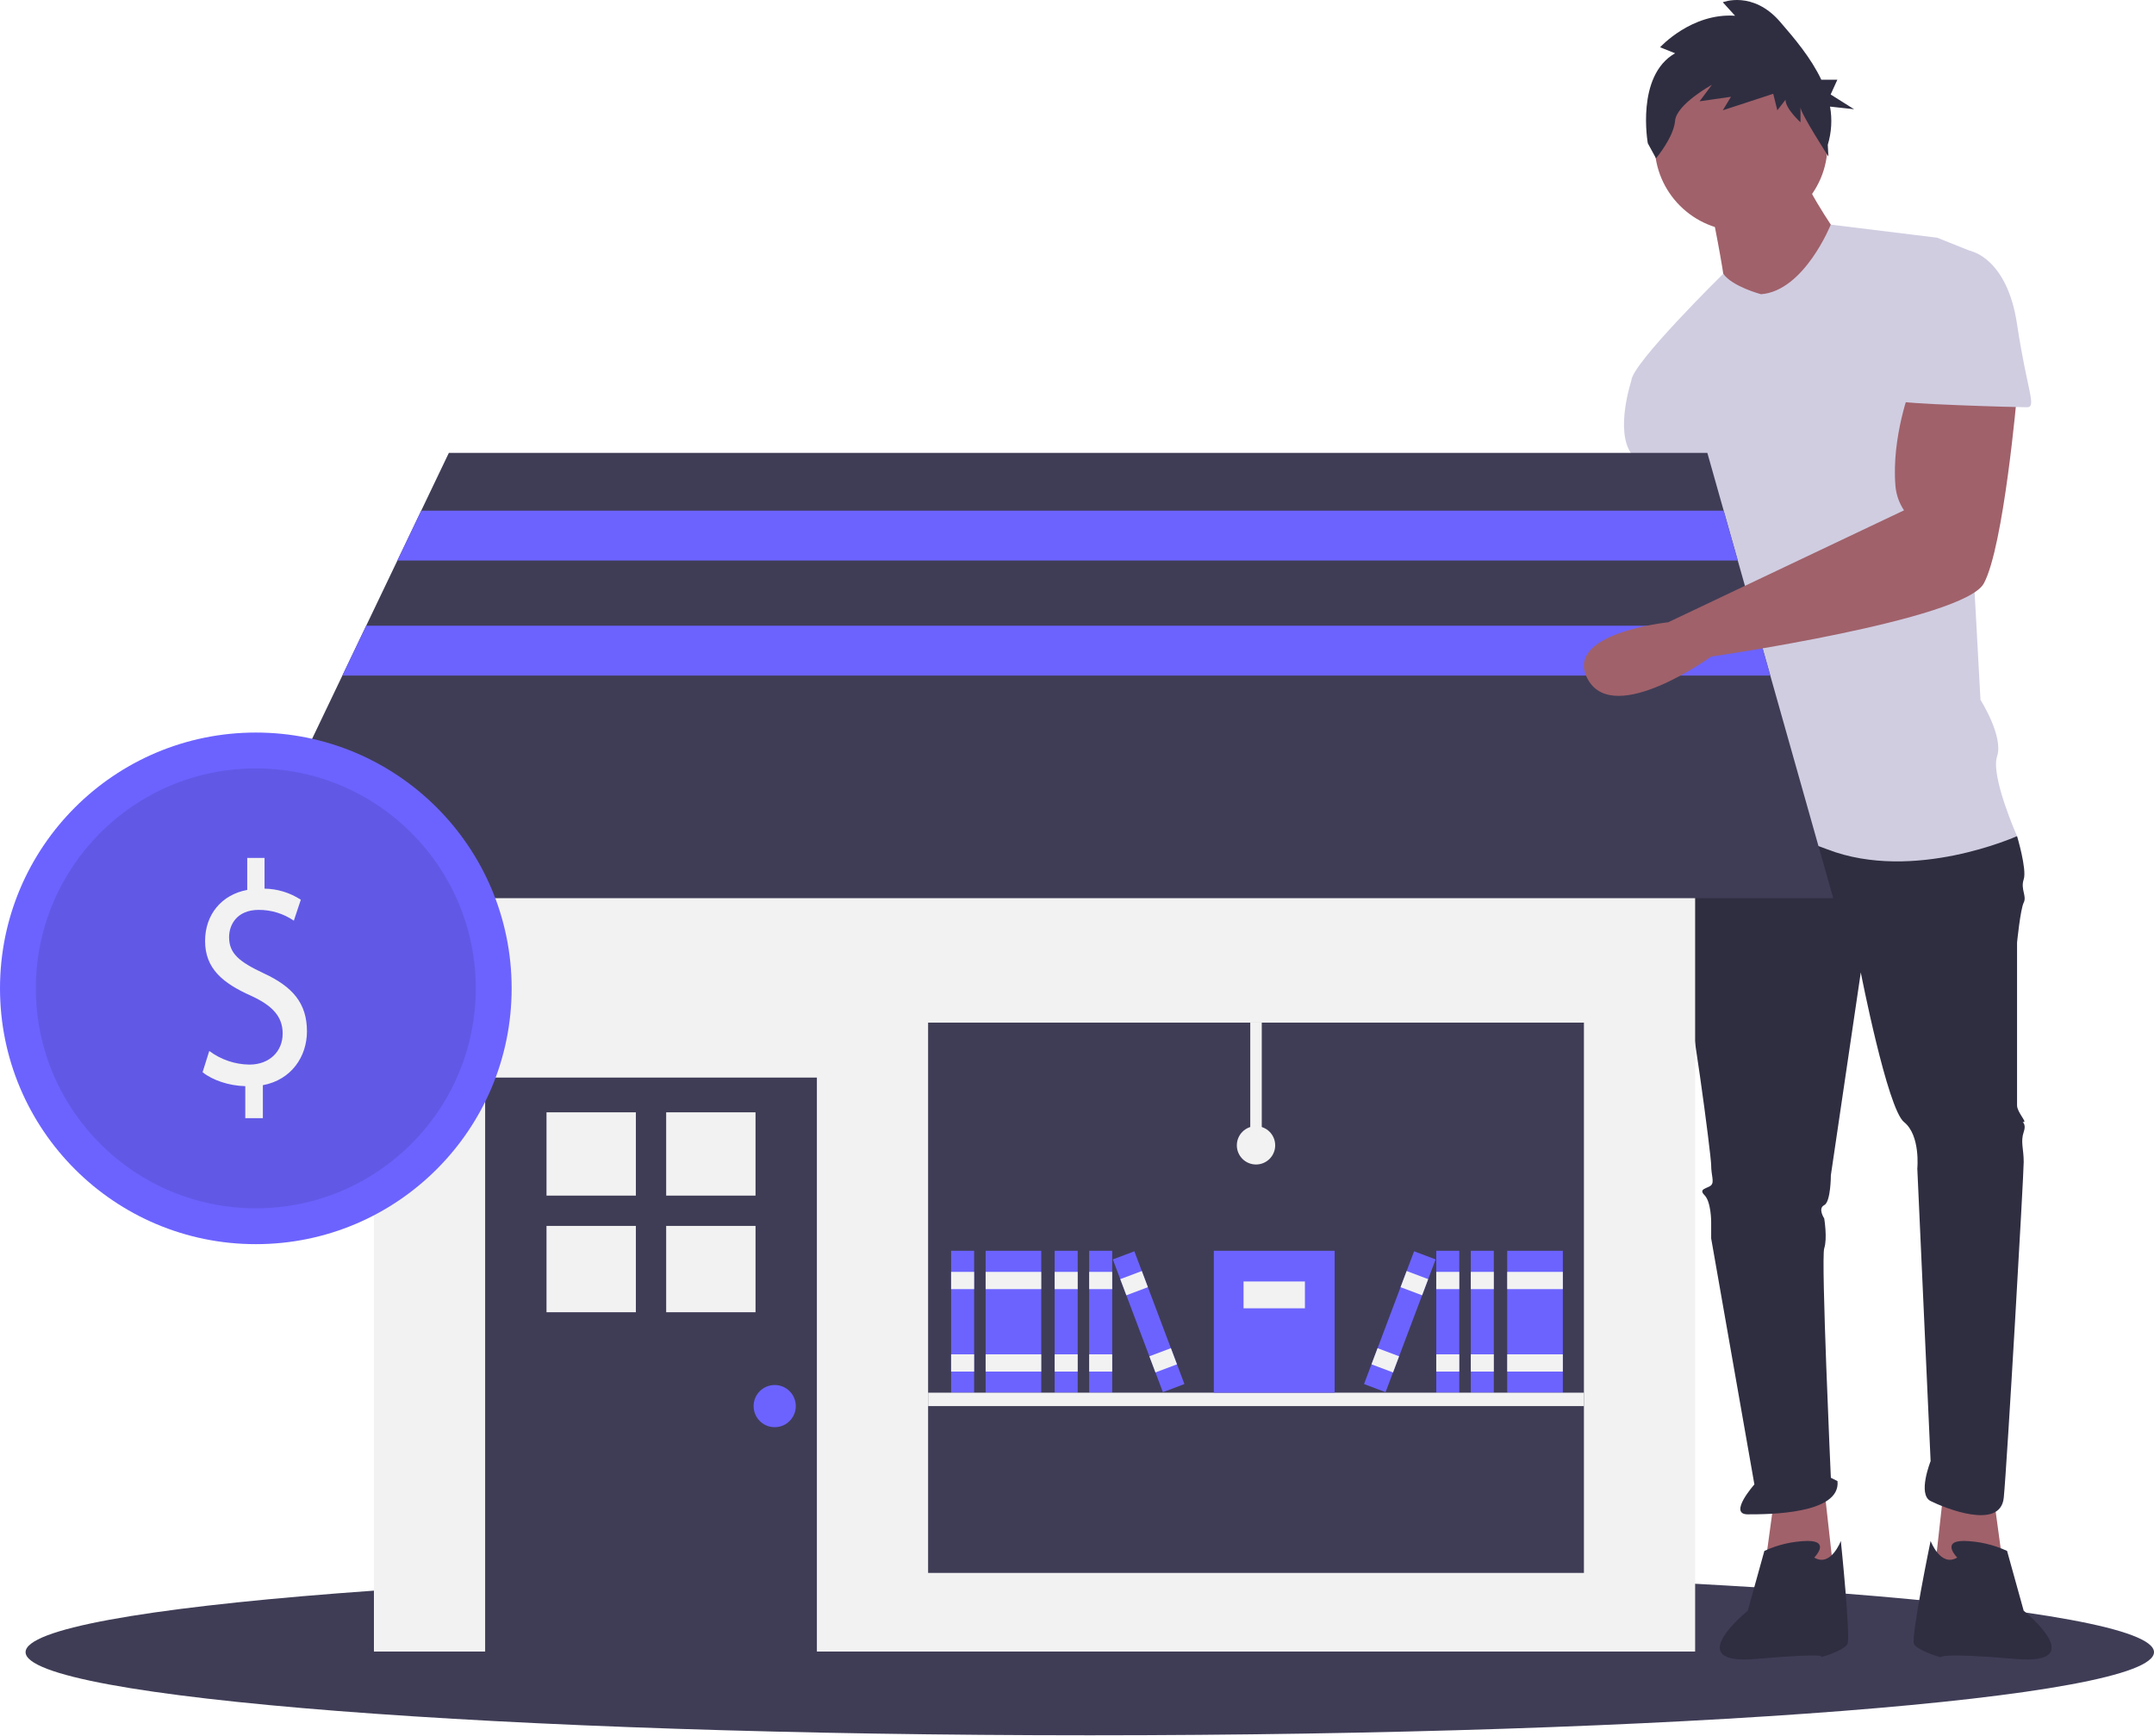
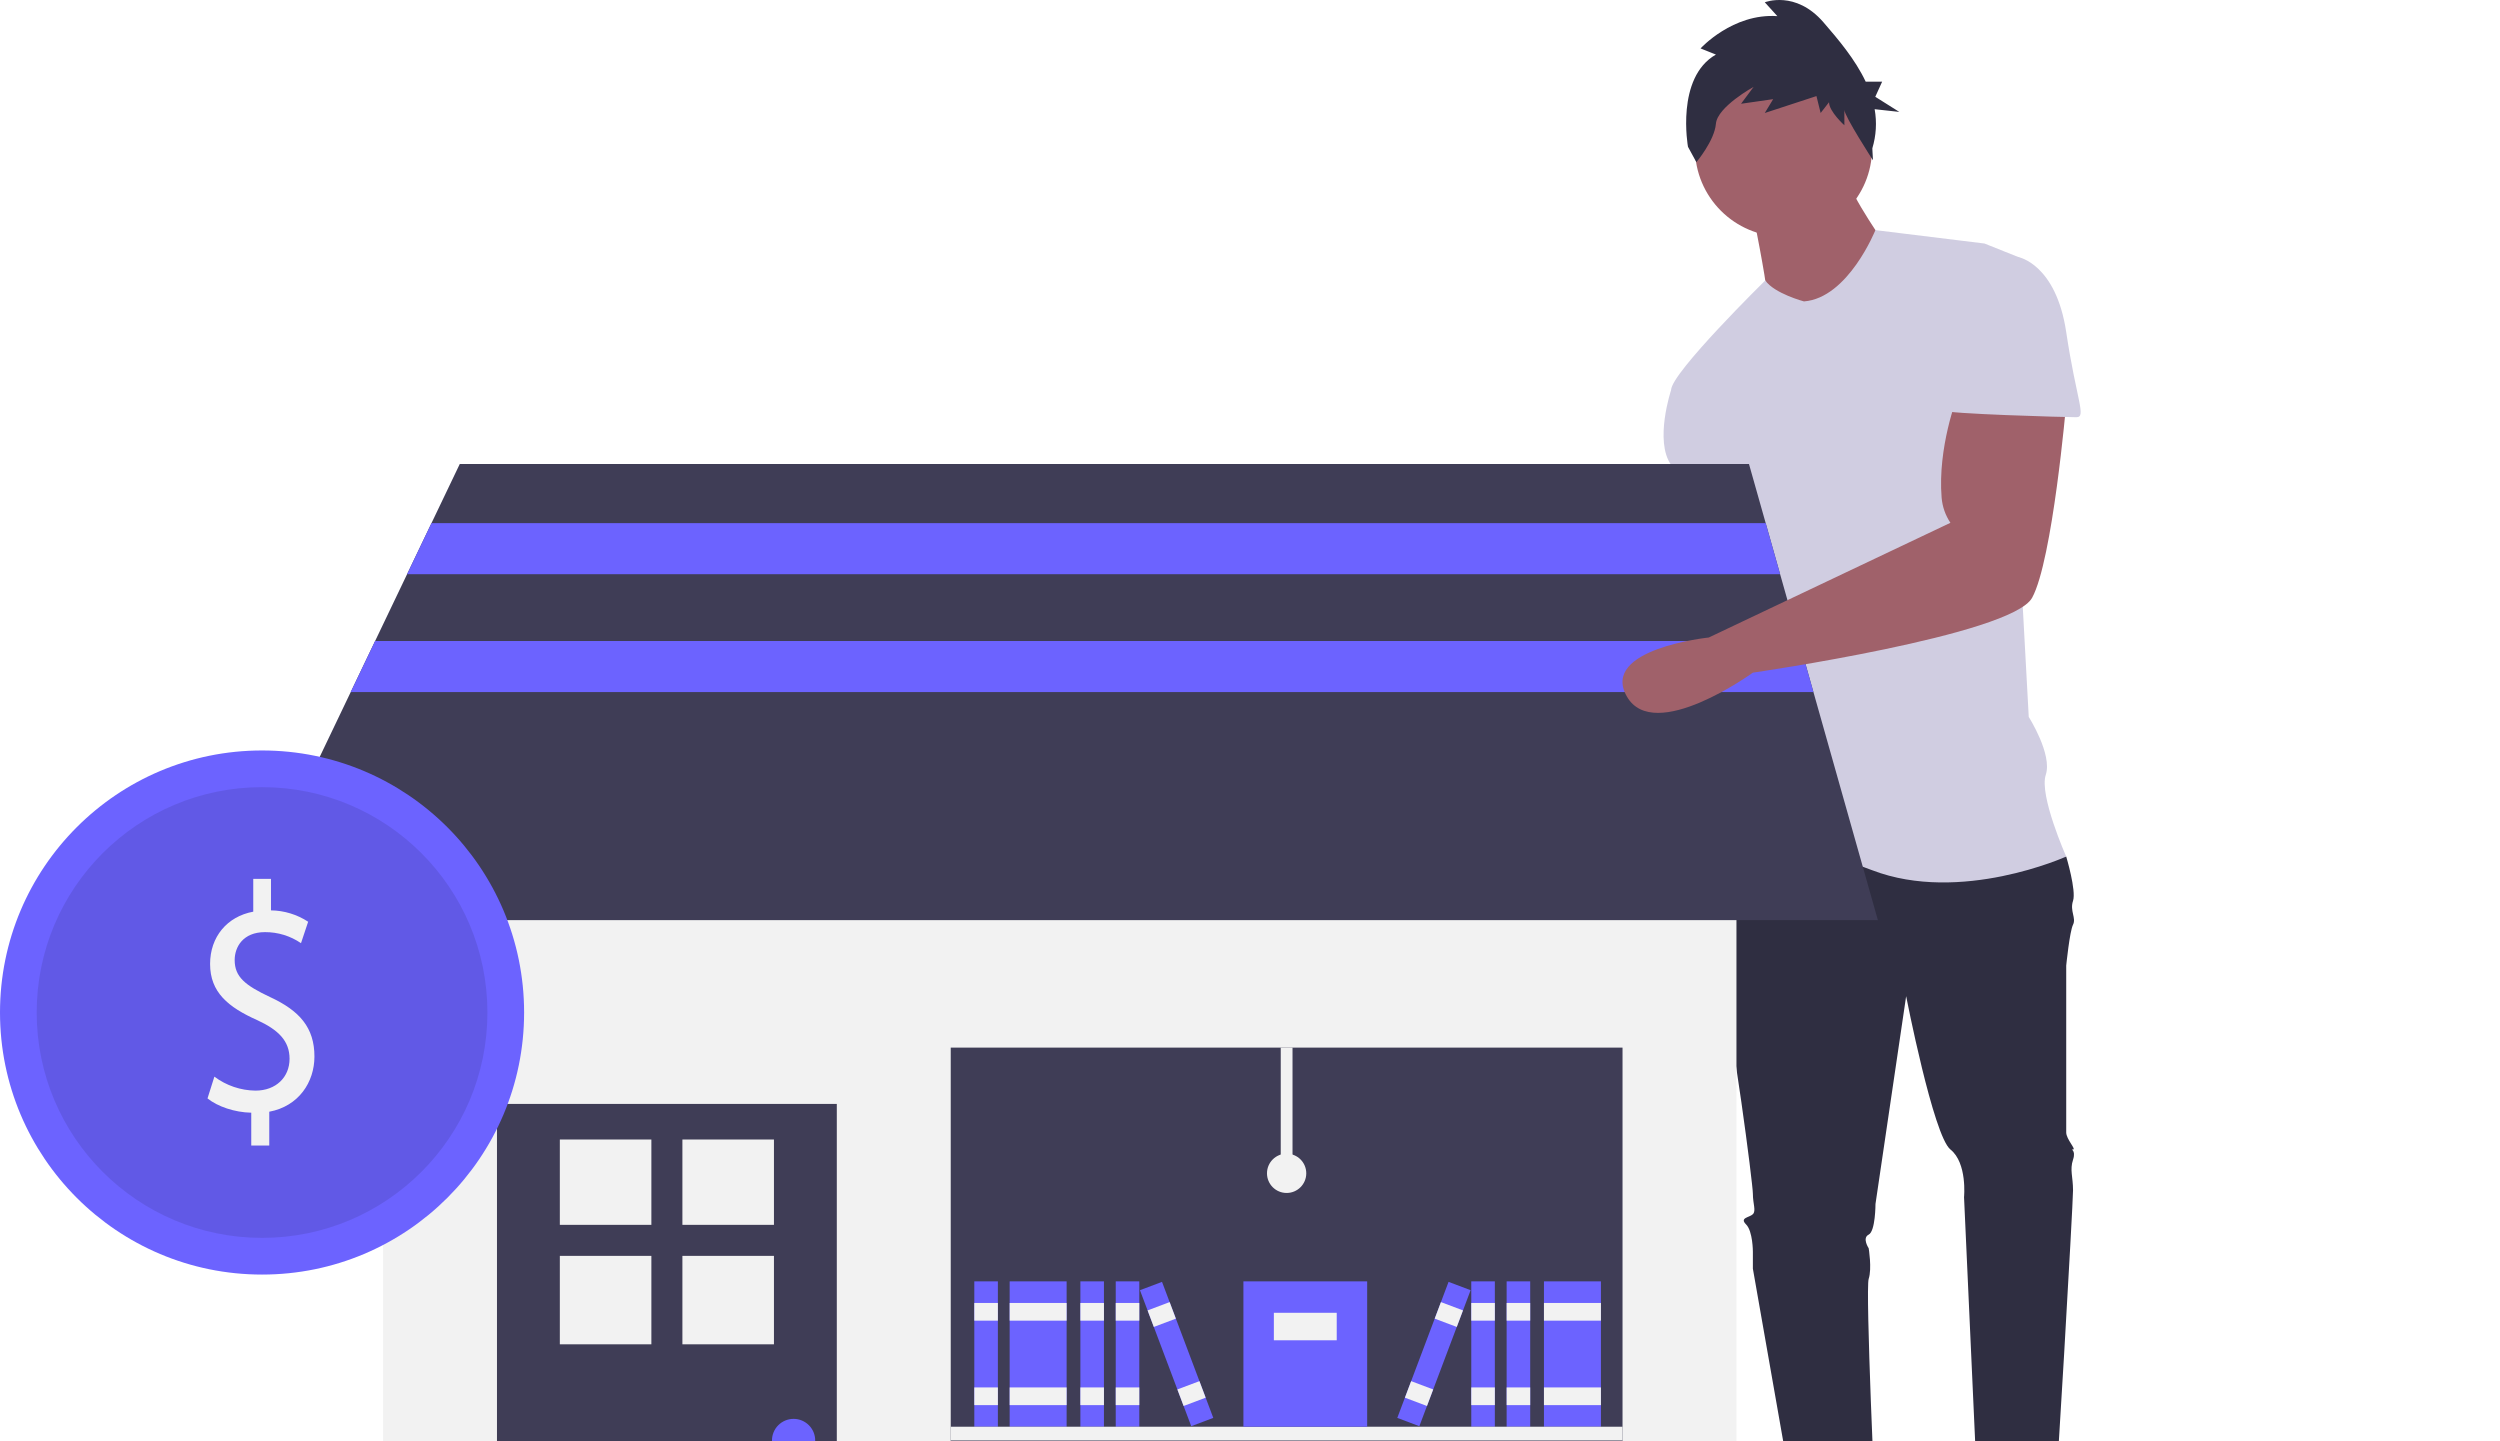
- <svg xmlns="http://www.w3.org/2000/svg" id="b582dbfc-ed60-4217-aa06-1e10ec960023" data-name="Layer 1" width="842" height="678.376" viewBox="0 0 842 678.376">
+ <svg xmlns="http://www.w3.org/2000/svg" id="b582dbfc-ed60-4217-aa06-1e10ec960023" data-name="Layer 1" width="954" height="549.86" viewBox="0 0 954 549.86">
  <ellipse cx="426" cy="645.876" rx="416" ry="32.5" fill="#3f3d56" />
  <polygon points="779.369 585.5 783.268 614.093 755.975 616.692 759.874 581.601 779.369 585.5" fill="#a0616a" />
  <path d="M829.702,303.812s2.599,35.091,2.599,36.391S814.106,431.18,814.106,431.18s-25.993,49.387,0,48.088,18.195-46.788,18.195-46.788l27.293-75.381-11.697-53.286Z" transform="translate(-179 -110.8118)" fill="#a0616a" />
  <polygon points="693.591 585.5 689.692 614.093 716.985 616.692 713.086 581.601 693.591 585.5" fill="#a0616a" />
  <path d="M842.698,428.581l-6.498,9.098s-3.899,38.99,0,51.987,11.697,72.781,11.697,76.68,1.3,6.498,0,7.798-5.199,1.3-2.599,3.899,2.599,10.397,2.599,10.397V594.938l16.896,96.175s-10.397,11.697-2.599,11.697,36.391,0,35.091-12.997l-2.599-1.3s-3.899-85.778-2.599-89.677,0-11.697,0-11.697-2.599-3.899,0-5.199,2.599-11.697,2.599-11.697l11.697-79.28s10.397,53.286,16.896,58.485,5.199,18.195,5.199,18.195l5.199,114.371s-5.199,12.997,0,15.596,27.293,11.697,28.593-1.3,7.798-126.068,7.798-131.266-1.3-7.798,0-11.697-1.3-3.899,0-3.899-2.599-3.899-2.599-6.498V479.268s1.3-12.997,2.599-15.596-1.3-5.199,0-9.098-2.599-16.896-2.599-16.896l-58.485-15.596Z" transform="translate(-179 -110.8118)" fill="#2f2e41" />
  <path d="M888.187,719.706s6.498-6.498-2.599-6.498a42.303,42.303,0,0,0-16.896,3.899l-6.498,23.394S835.55,761.945,865.442,759.346s25.344-.65,25.344-.65,9.098-2.599,10.397-5.199-2.599-40.29-2.599-40.29S894.685,723.605,888.187,719.706Z" transform="translate(-179 -110.8118)" fill="#2f2e41" />
  <path d="M944.072,719.706s-6.498-6.498,2.599-6.498a42.303,42.303,0,0,1,16.896,3.899l6.498,23.394s26.643,21.445-3.249,18.845-29.243-.65-29.243-.65-9.098-2.599-10.397-5.199,6.498-40.29,6.498-40.29S937.574,723.605,944.072,719.706Z" transform="translate(-179 -110.8118)" fill="#2f2e41" />
  <circle cx="680.594" cy="56.536" r="33.791" fill="#a0616a" />
  <path d="M847.897,192.041s5.199,25.993,5.199,29.892,22.094,15.596,22.094,15.596l24.694-31.192s-15.596-22.094-15.596-27.293Z" transform="translate(-179 -110.8118)" fill="#a0616a" />
  <path d="M867.392,225.832s-11.328-3.015-14.761-8.006c0,0-35.926,35.299-35.926,41.797l28.593,50.687s0,18.195,2.599,19.495,0,0,0,5.199-7.798,38.99-5.199,44.189,5.199,1.3,2.599,9.098-9.098,49.387-9.098,49.387,23.394-7.798,57.185,5.199,74.081-5.199,74.081-5.199-10.397-23.394-7.798-31.192-6.498-22.094-6.498-22.094l-6.498-119.569s9.098-53.286,2.599-55.886L936.274,203.738l-41.621-5.115S884.288,224.533,867.392,225.832Z" transform="translate(-179 -110.8118)" fill="#d0cde1" />
  <path d="M829.702,250.526l-12.997,9.098s-6.498,19.495,0,28.593,9.098,22.094,9.098,22.094l25.993-2.599Z" transform="translate(-179 -110.8118)" fill="#d0cde1" />
  <path d="M833.794,131.636l-5.862-2.347s12.256-13.493,29.308-12.32l-4.796-5.28s11.723-4.693,22.38,7.626c5.602,6.476,12.084,14.089,16.125,22.664h6.277l-2.62,5.769,9.17,5.769-9.412-1.036a31.921,31.921,0,0,1-.89,14.94l.252,4.56s-10.91-16.879-10.91-19.226v5.867s-5.862-5.28-5.862-8.8l-3.197,4.107-1.599-6.453-19.716,6.453,3.197-5.28-12.256,1.76,4.796-6.453s-13.854,7.627-14.387,14.08c-.533,6.453-7.46,14.666-7.46,14.666l-3.197-5.867S818.341,140.435,833.794,131.636Z" transform="translate(-179 -110.8118)" fill="#2f2e41" />
  <rect x="146.169" y="282.832" width="516.463" height="362.798" fill="#f2f2f2" />
  <rect x="189.645" y="421.256" width="129.678" height="226.374" fill="#3f3d56" />
  <rect x="213.632" y="434.837" width="34.932" height="32.563" fill="#f2f2f2" />
  <rect x="260.405" y="434.837" width="34.932" height="32.563" fill="#f2f2f2" />
  <rect x="213.632" y="479.241" width="34.932" height="33.748" fill="#f2f2f2" />
  <rect x="260.405" y="479.241" width="34.932" height="33.748" fill="#f2f2f2" />
  <circle cx="302.832" cy="549.684" r="8.245" fill="#6c63ff" />
  <rect x="362.799" y="399.767" width="256.357" height="215.13" fill="#3f3d56" />
  <polygon points="716.602 351.134 92.199 351.134 133.831 264.092 143.148 244.603 155.337 219.117 164.654 199.628 175.455 177.051 667.407 177.051 673.786 199.628 679.295 219.117 686.499 244.603 692.008 264.092 716.602 351.134" fill="#3f3d56" />
  <rect x="371.794" y="488.967" width="8.995" height="55.469" fill="#6c63ff" />
  <rect x="371.794" y="497.213" width="8.995" height="6.746" fill="#f2f2f2" />
  <rect x="371.794" y="529.445" width="8.995" height="6.746" fill="#f2f2f2" />
  <rect x="385.286" y="488.967" width="21.738" height="55.469" fill="#6c63ff" />
  <rect x="385.286" y="497.213" width="21.738" height="6.746" fill="#f2f2f2" />
  <rect x="385.286" y="529.445" width="21.738" height="6.746" fill="#f2f2f2" />
  <rect x="412.271" y="488.967" width="8.995" height="55.469" fill="#6c63ff" />
  <rect x="412.271" y="497.213" width="8.995" height="6.746" fill="#f2f2f2" />
  <rect x="412.271" y="529.445" width="8.995" height="6.746" fill="#f2f2f2" />
  <rect x="425.764" y="488.967" width="8.995" height="55.469" fill="#6c63ff" />
  <rect x="425.764" y="497.213" width="8.995" height="6.746" fill="#f2f2f2" />
  <rect x="425.764" y="529.445" width="8.995" height="6.746" fill="#f2f2f2" />
  <rect x="623.503" y="599.779" width="8.995" height="55.469" transform="translate(-359.9765 151.0324) rotate(-20.65411)" fill="#6c63ff" />
  <rect x="617.819" y="609.06" width="8.995" height="6.746" transform="translate(-355.0227 148.058) rotate(-20.65411)" fill="#f2f2f2" />
  <rect x="629.188" y="639.221" width="8.995" height="6.746" transform="translate(-364.9303 154.0067) rotate(-20.65411)" fill="#f2f2f2" />
  <rect x="589.173" y="488.967" width="21.738" height="55.469" fill="#6c63ff" />
  <rect x="589.173" y="497.213" width="21.738" height="6.746" fill="#f2f2f2" />
  <rect x="589.173" y="529.445" width="21.738" height="6.746" fill="#f2f2f2" />
  <rect x="574.931" y="488.967" width="8.995" height="55.469" fill="#6c63ff" />
  <rect x="574.931" y="497.213" width="8.995" height="6.746" fill="#f2f2f2" />
  <rect x="574.931" y="529.445" width="8.995" height="6.746" fill="#f2f2f2" />
  <rect x="561.438" y="488.967" width="8.995" height="55.469" fill="#6c63ff" />
  <rect x="561.438" y="497.213" width="8.995" height="6.746" fill="#f2f2f2" />
  <rect x="561.438" y="529.445" width="8.995" height="6.746" fill="#f2f2f2" />
  <rect x="698.462" y="623.016" width="55.469" height="8.995" transform="translate(-296.1332 974.883) rotate(-69.34589)" fill="#6c63ff" />
  <rect x="728.508" y="607.936" width="6.746" height="8.995" transform="translate(-278.3428 970.4412) rotate(-69.34589)" fill="#f2f2f2" />
  <rect x="717.138" y="638.096" width="6.746" height="8.995" transform="translate(-313.9237 979.3249) rotate(-69.34589)" fill="#f2f2f2" />
  <rect x="362.799" y="544.437" width="256.357" height="5.247" fill="#f2f2f2" />
  <rect x="474.487" y="488.967" width="47.224" height="55.469" fill="#6c63ff" />
  <rect x="486.105" y="500.961" width="23.987" height="10.494" fill="#f2f2f2" />
  <rect x="488.729" y="399.767" width="4.497" height="47.973" fill="#f2f2f2" />
  <circle cx="490.977" cy="447.74" r="7.496" fill="#f2f2f2" />
  <polygon points="679.295 219.117 155.337 219.117 164.654 199.628 673.786 199.628 679.295 219.117" fill="#6c63ff" />
  <polygon points="692.008 264.092 133.831 264.092 143.148 244.603 686.499 244.603 692.008 264.092" fill="#6c63ff" />
  <path d="M925.877,262.223s-7.526,19.353-5.954,38.501a20.293,20.293,0,0,0,3.355,9.587h0L831.073,354.085s-41.662,4.313-31.264,22.509,48.088-9.098,48.088-9.098,98.775-14.296,106.573-28.593,12.997-74.081,12.997-74.081Z" transform="translate(-179 -110.8118)" fill="#a0616a" />
  <path d="M929.776,208.937h19.495s14.296,2.599,18.195,28.593,7.798,32.492,3.899,32.492-50.687-1.3-50.687-2.599S929.776,208.937,929.776,208.937Z" transform="translate(-179 -110.8118)" fill="#d0cde1" />
  <circle cx="100" cy="386.376" r="100" fill="#6c63ff" />
  <circle cx="100" cy="386.376" r="86" opacity="0.1" />
  <path d="M274.879,547.936V535.419c-6.327-.123-12.873-2.355-16.691-5.453l2.618-8.303a26.681,26.681,0,0,0,15.709,5.329c7.746,0,12.982-5.081,12.982-12.145,0-6.816-4.255-11.03-12.328-14.748-11.128-4.957-18-10.658-18-21.44,0-10.287,6.437-18.094,16.473-19.953V446.188h6.764v12.021A26.543,26.543,0,0,1,296.589,462.547l-2.728,8.18a24.107,24.107,0,0,0-13.746-4.214c-8.4,0-11.564,5.701-11.564,10.658,0,6.444,4.036,9.666,13.528,14.128,11.236,5.205,16.909,11.649,16.909,22.679,0,9.79-6,18.962-17.237,21.068v12.89Z" transform="translate(-179 -110.8118)" fill="#f2f2f2" />
</svg>
